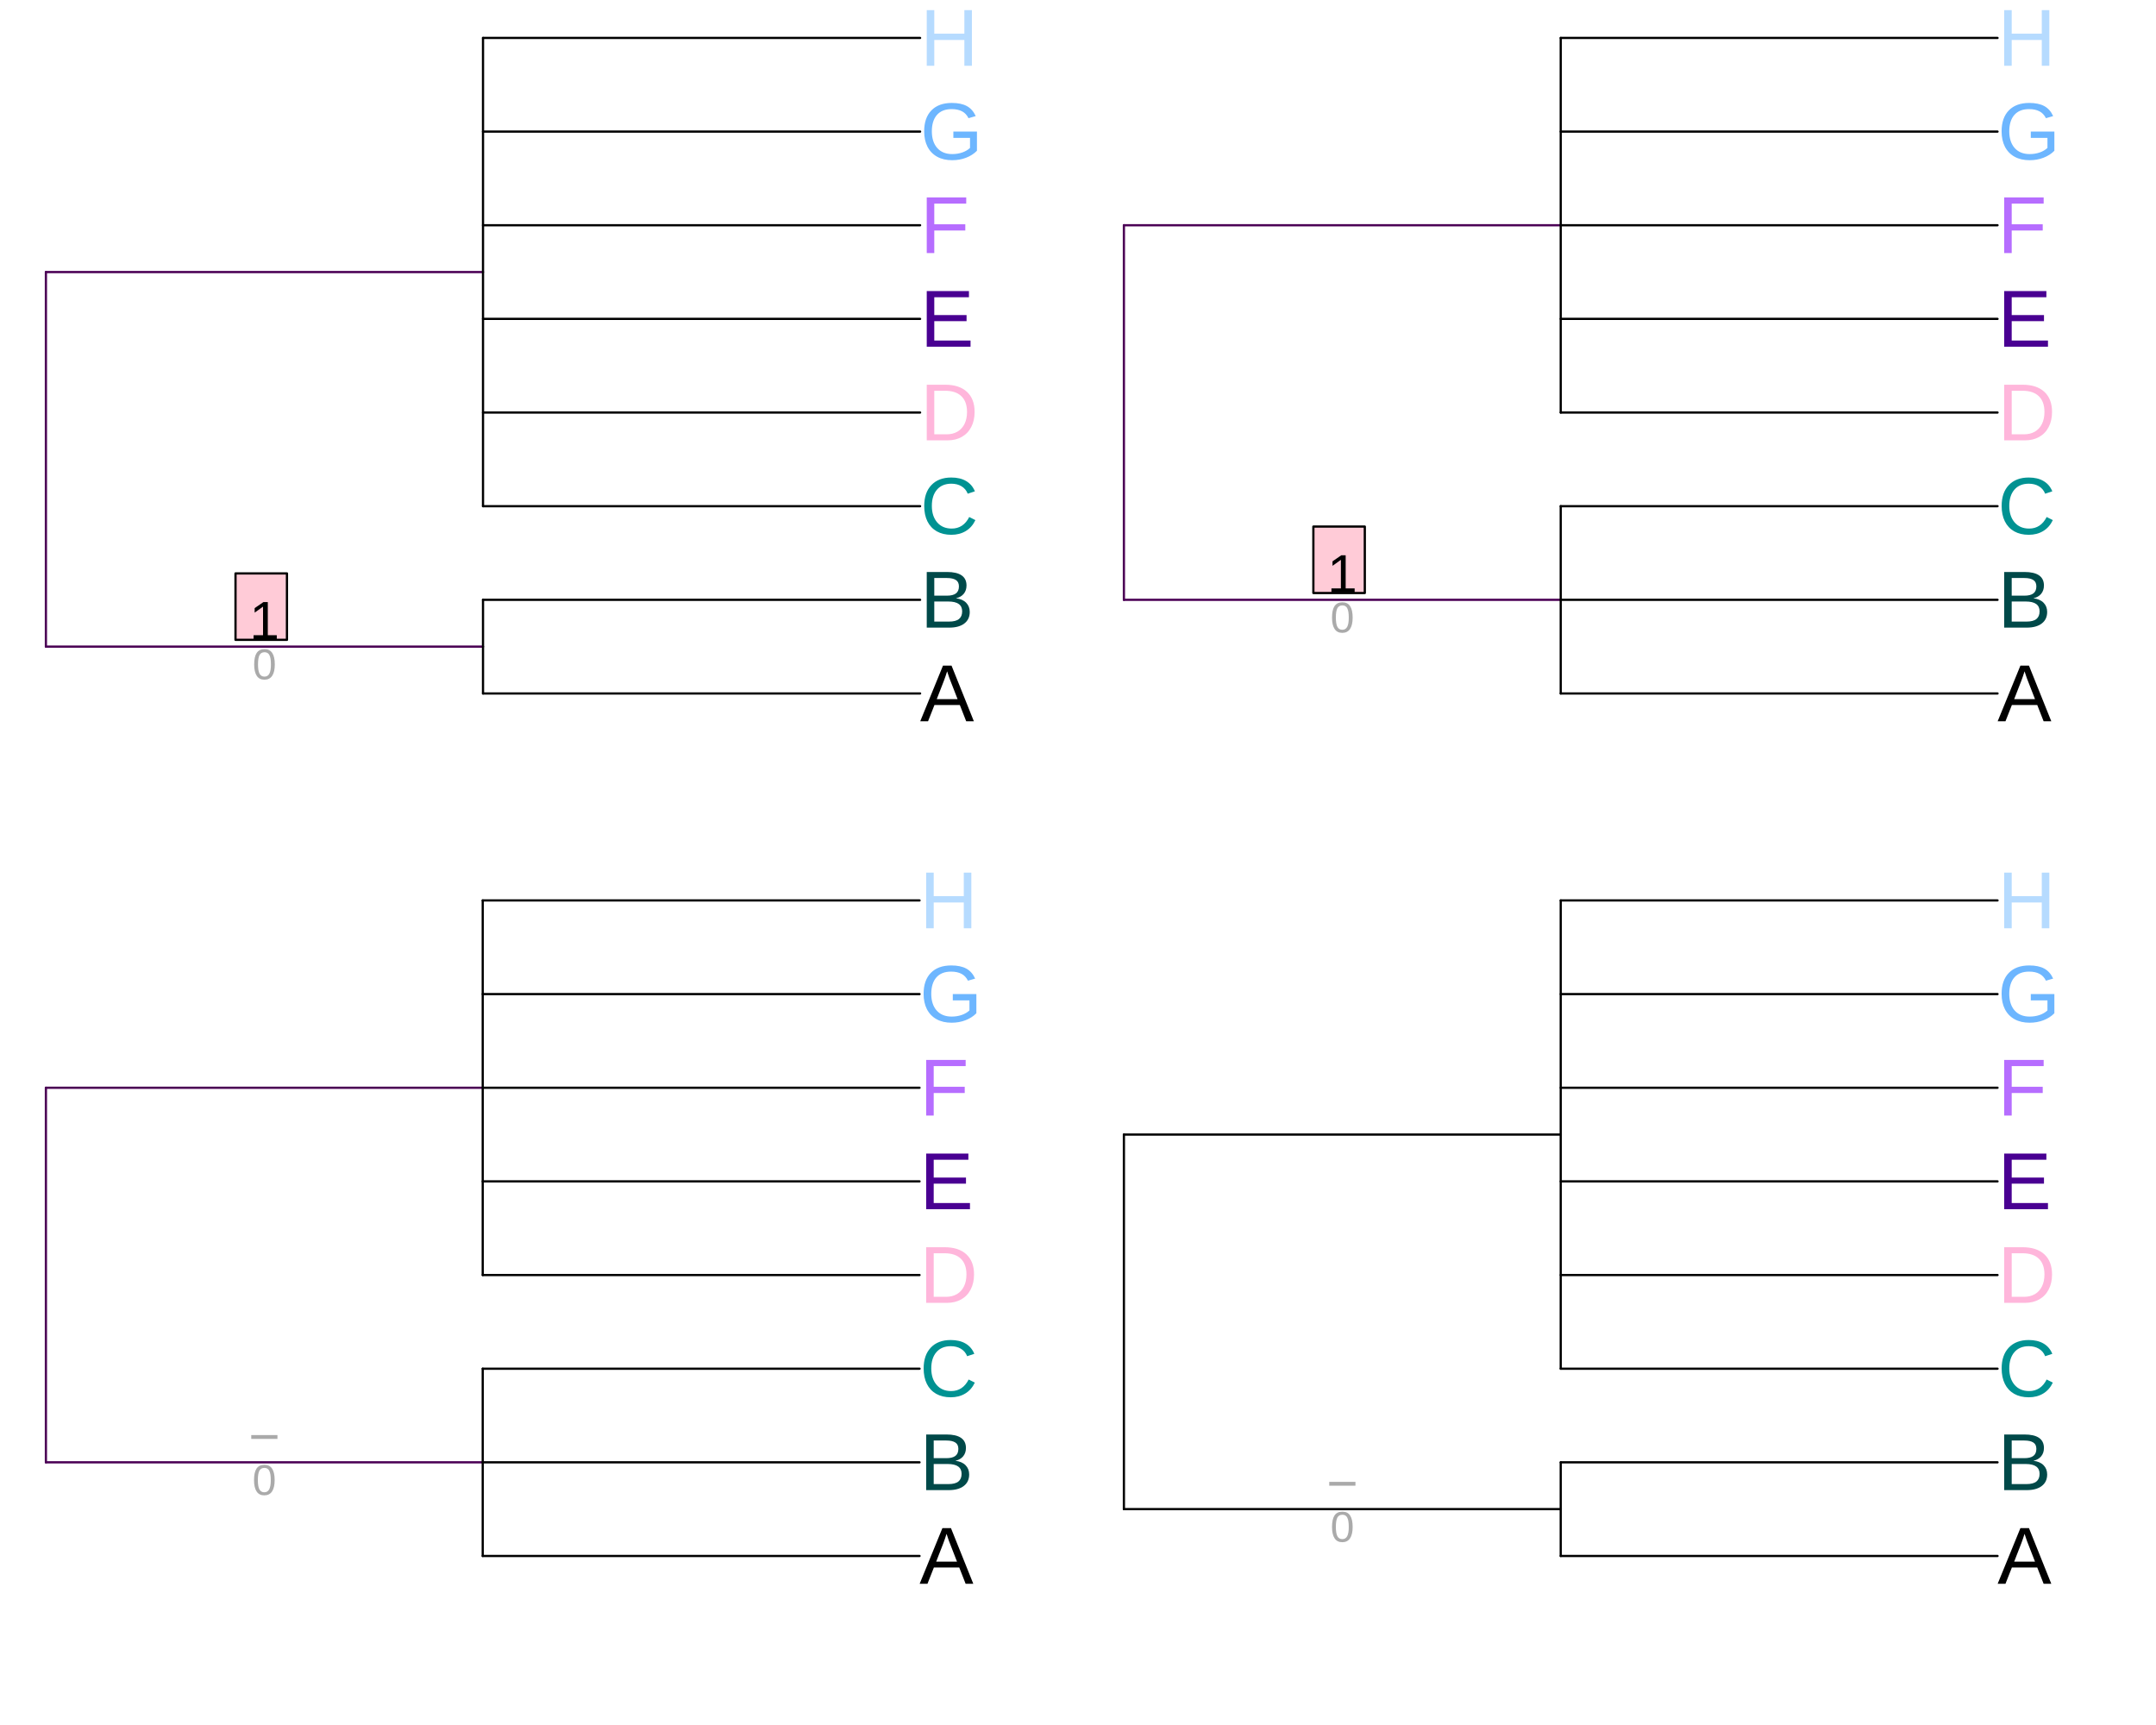
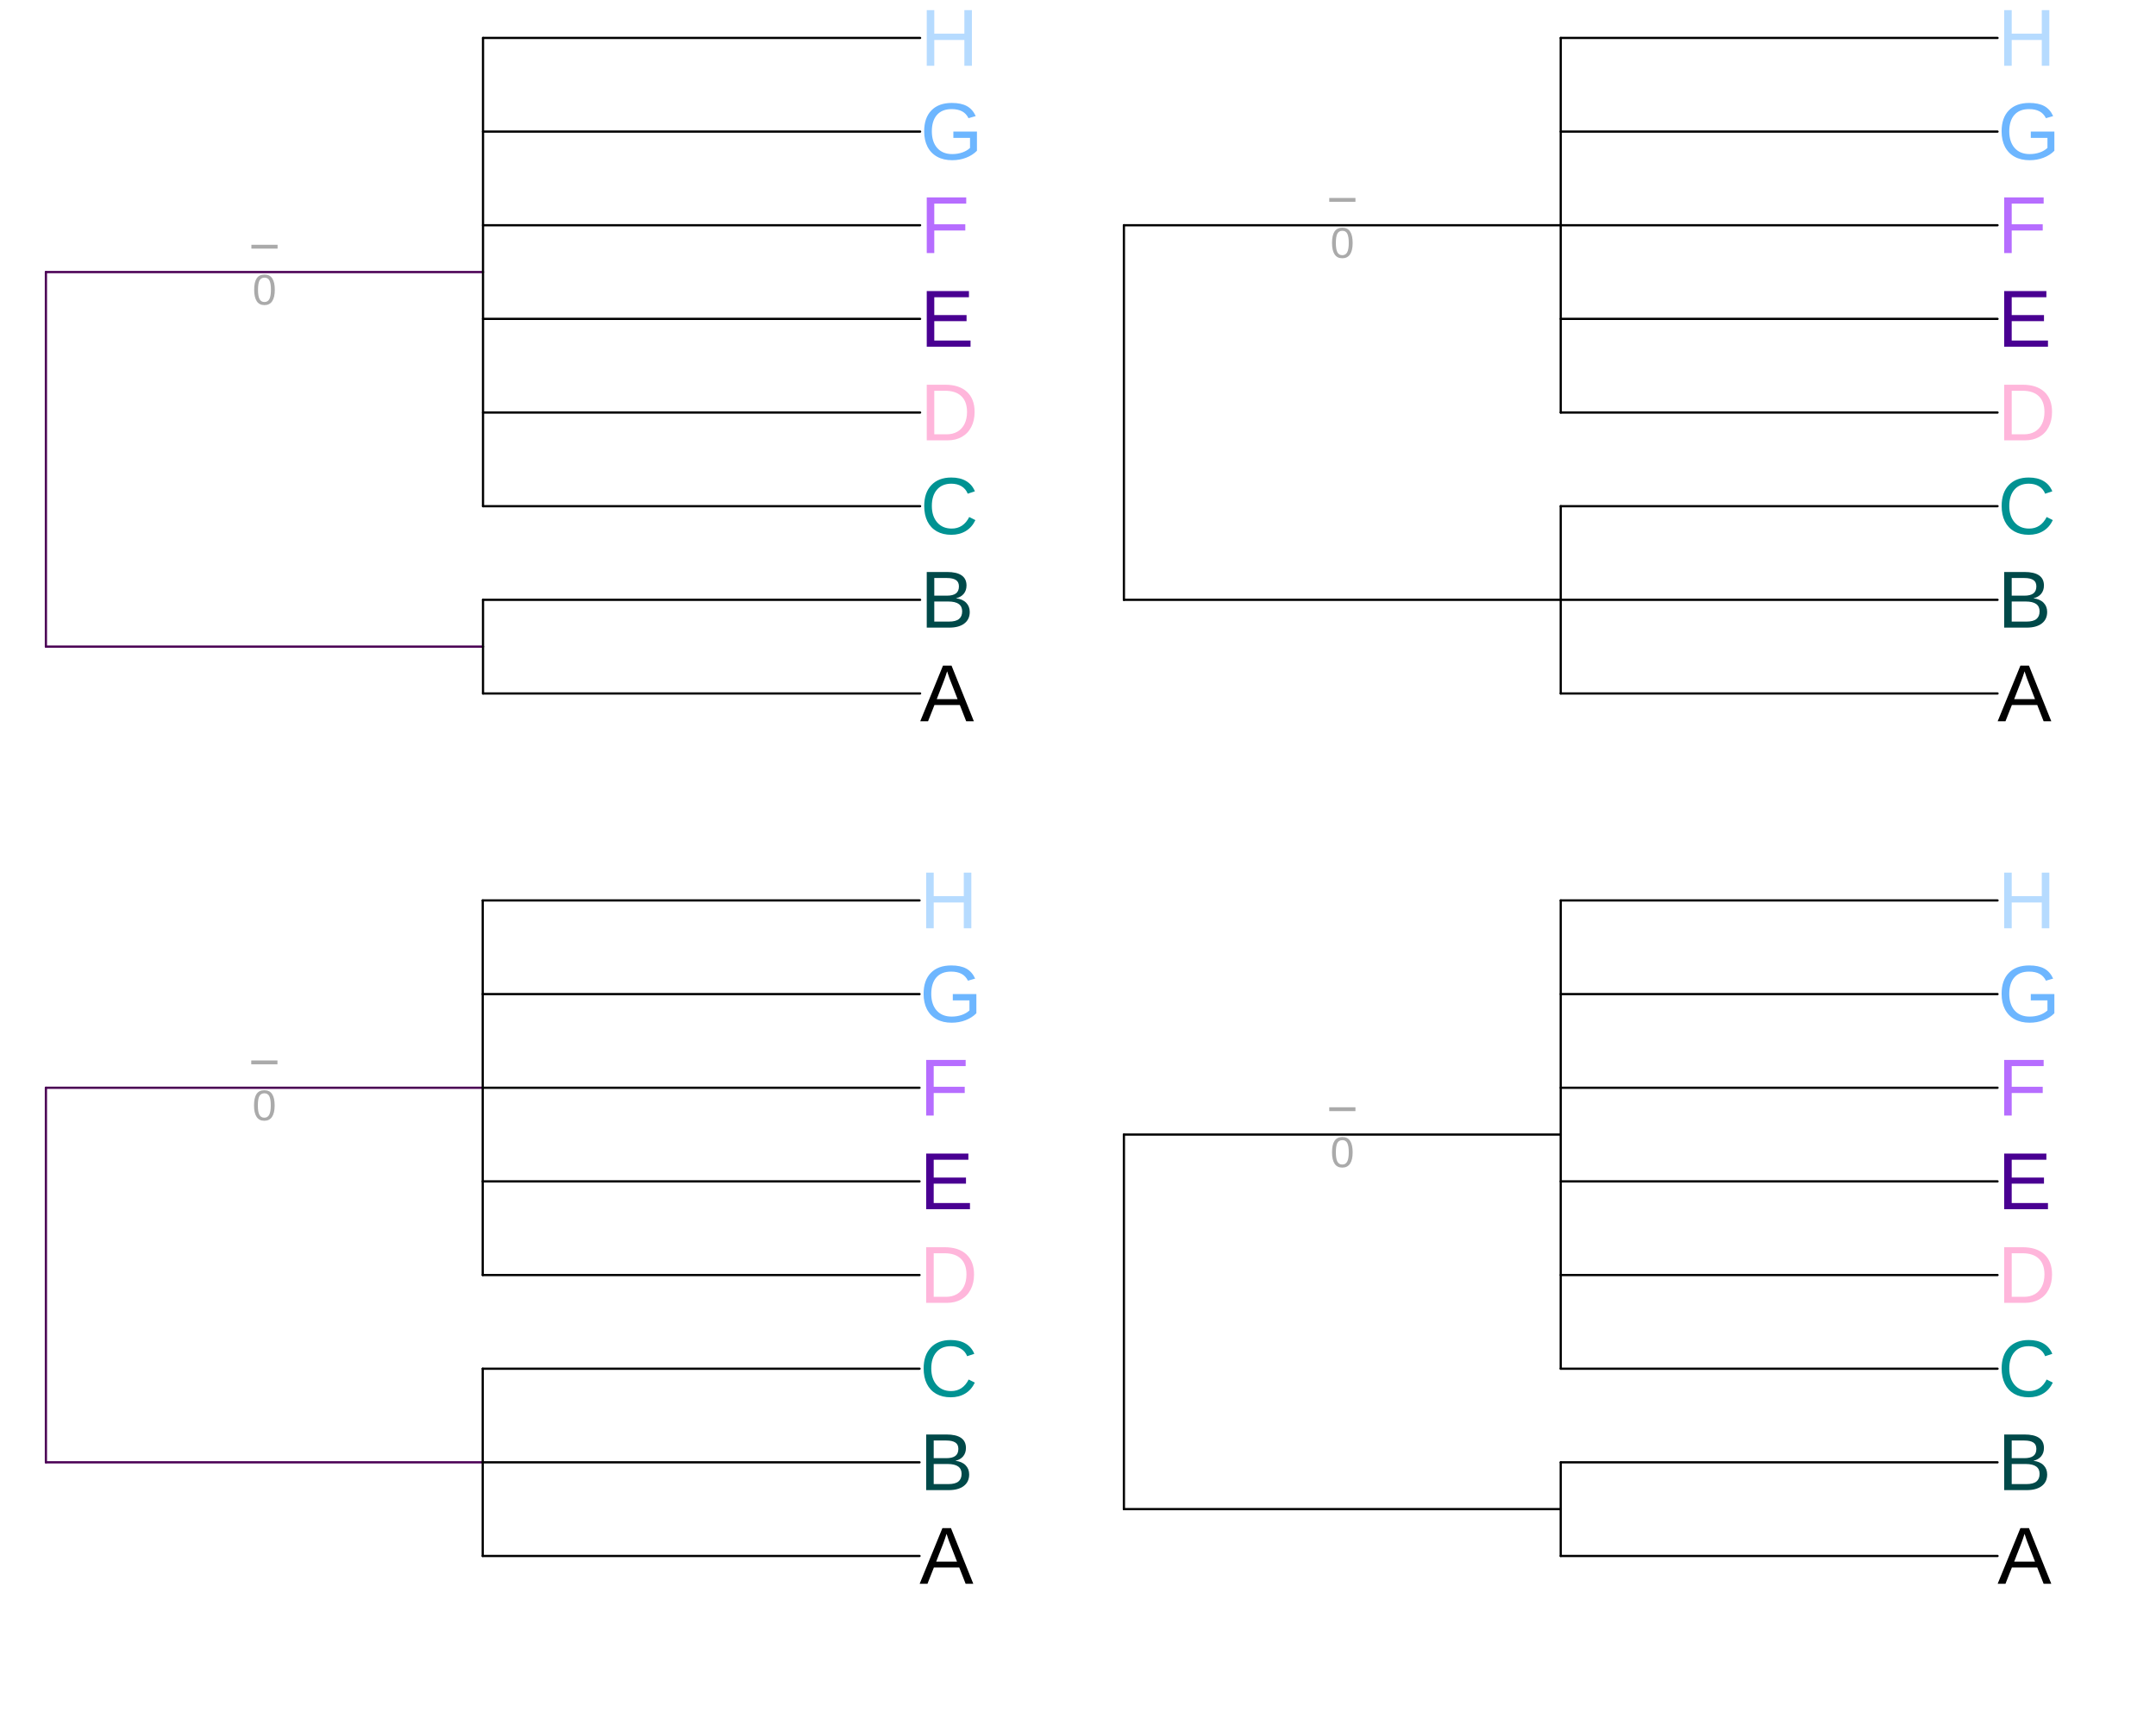
<svg xmlns="http://www.w3.org/2000/svg" viewBox="0 0 720.00 576.00">
  <defs>
    <style type="text/css">
    line, polyline, polygon, path, rect, circle {
      fill: none;
      stroke: #000000;
      stroke-linecap: round;
      stroke-linejoin: round;
      stroke-miterlimit: 10.00;
    }
  </style>
  </defs>
  <rect width="100%" height="100%" style="stroke: none; fill: #FFFFFF;" />
  <defs>
    <clipPath id="cpMC4wMHwzNjAuMDB8Mjg4LjAwfDAuMDA=">
      <rect x="0.00" y="0.00" width="360.00" height="288.00" />
    </clipPath>
  </defs>
  <defs>
    <clipPath id="cpMi4xNnwzNTcuODR8Mjg1Ljg0fDIuMTY=">
      <rect x="2.16" y="2.16" width="355.68" height="283.68" />
    </clipPath>
  </defs>
  <line x1="15.33" y1="215.92" x2="161.30" y2="215.92" style="stroke-width: 0.75; stroke: #4B0055;" clip-path="url(#cpMi4xNnwzNTcuODR8Mjg1Ljg0fDIuMTY=)" />
  <line x1="161.30" y1="231.56" x2="307.27" y2="231.56" style="stroke-width: 0.75;" clip-path="url(#cpMi4xNnwzNTcuODR8Mjg1Ljg0fDIuMTY=)" />
  <line x1="161.30" y1="200.29" x2="307.27" y2="200.29" style="stroke-width: 0.75;" clip-path="url(#cpMi4xNnwzNTcuODR8Mjg1Ljg0fDIuMTY=)" />
  <line x1="15.33" y1="90.84" x2="161.30" y2="90.84" style="stroke-width: 0.75; stroke: #4B0055;" clip-path="url(#cpMi4xNnwzNTcuODR8Mjg1Ljg0fDIuMTY=)" />
  <line x1="161.30" y1="169.02" x2="307.27" y2="169.02" style="stroke-width: 0.75;" clip-path="url(#cpMi4xNnwzNTcuODR8Mjg1Ljg0fDIuMTY=)" />
  <line x1="161.30" y1="137.75" x2="307.27" y2="137.75" style="stroke-width: 0.75;" clip-path="url(#cpMi4xNnwzNTcuODR8Mjg1Ljg0fDIuMTY=)" />
  <line x1="161.30" y1="106.48" x2="307.27" y2="106.48" style="stroke-width: 0.75;" clip-path="url(#cpMi4xNnwzNTcuODR8Mjg1Ljg0fDIuMTY=)" />
  <line x1="161.30" y1="75.21" x2="307.27" y2="75.21" style="stroke-width: 0.75;" clip-path="url(#cpMi4xNnwzNTcuODR8Mjg1Ljg0fDIuMTY=)" />
  <line x1="161.30" y1="43.94" x2="307.27" y2="43.94" style="stroke-width: 0.75;" clip-path="url(#cpMi4xNnwzNTcuODR8Mjg1Ljg0fDIuMTY=)" />
  <line x1="161.30" y1="12.67" x2="307.27" y2="12.67" style="stroke-width: 0.75;" clip-path="url(#cpMi4xNnwzNTcuODR8Mjg1Ljg0fDIuMTY=)" />
  <line x1="15.33" y1="215.92" x2="15.33" y2="90.84" style="stroke-width: 0.75; stroke: #4B0055;" clip-path="url(#cpMi4xNnwzNTcuODR8Mjg1Ljg0fDIuMTY=)" />
  <line x1="161.30" y1="231.56" x2="161.30" y2="200.29" style="stroke-width: 0.75;" clip-path="url(#cpMi4xNnwzNTcuODR8Mjg1Ljg0fDIuMTY=)" />
  <line x1="161.30" y1="169.02" x2="161.30" y2="12.67" style="stroke-width: 0.75;" clip-path="url(#cpMi4xNnwzNTcuODR8Mjg1Ljg0fDIuMTY=)" />
  <g clip-path="url(#cpMi4xNnwzNTcuODR8Mjg1Ljg0fDIuMTY=)">
    <text x="307.27" y="240.84" style="font-size: 27.00px; font-family: Liberation Sans;" textLength="18.02px" lengthAdjust="spacingAndGlyphs">A</text>
  </g>
  <g clip-path="url(#cpMi4xNnwzNTcuODR8Mjg1Ljg0fDIuMTY=)">
    <text x="307.27" y="209.57" style="font-size: 27.00px; fill: #004949; font-family: Liberation Sans;" textLength="18.02px" lengthAdjust="spacingAndGlyphs">B</text>
  </g>
  <g clip-path="url(#cpMi4xNnwzNTcuODR8Mjg1Ljg0fDIuMTY=)">
    <text x="307.27" y="178.31" style="font-size: 27.00px; fill: #009292; font-family: Liberation Sans;" textLength="19.50px" lengthAdjust="spacingAndGlyphs">C</text>
  </g>
  <g clip-path="url(#cpMi4xNnwzNTcuODR8Mjg1Ljg0fDIuMTY=)">
    <text x="307.27" y="147.04" style="font-size: 27.00px; fill: #FFB6DB; font-family: Liberation Sans;" textLength="19.50px" lengthAdjust="spacingAndGlyphs">D</text>
  </g>
  <g clip-path="url(#cpMi4xNnwzNTcuODR8Mjg1Ljg0fDIuMTY=)">
    <text x="307.27" y="115.77" style="font-size: 27.00px; fill: #490092; font-family: Liberation Sans;" textLength="18.02px" lengthAdjust="spacingAndGlyphs">E</text>
  </g>
  <g clip-path="url(#cpMi4xNnwzNTcuODR8Mjg1Ljg0fDIuMTY=)">
    <text x="307.27" y="84.50" style="font-size: 27.00px; fill: #B66DFF; font-family: Liberation Sans;" textLength="16.50px" lengthAdjust="spacingAndGlyphs">F</text>
  </g>
  <g clip-path="url(#cpMi4xNnwzNTcuODR8Mjg1Ljg0fDIuMTY=)">
    <text x="307.27" y="53.23" style="font-size: 27.00px; fill: #6DB6FF; font-family: Liberation Sans;" textLength="21.00px" lengthAdjust="spacingAndGlyphs">G</text>
  </g>
  <g clip-path="url(#cpMi4xNnwzNTcuODR8Mjg1Ljg0fDIuMTY=)">
    <text x="307.27" y="21.96" style="font-size: 27.00px; fill: #B6DBFF; font-family: Liberation Sans;" textLength="19.50px" lengthAdjust="spacingAndGlyphs">H</text>
  </g>
-   <rect x="78.65" y="191.47" width="17.18" height="22.18" style="stroke-width: 0.75; fill: #FFCBD7;" clip-path="url(#cpMi4xNnwzNTcuODR8Mjg1Ljg0fDIuMTY=)" />
-   <g clip-path="url(#cpMi4xNnwzNTcuODR8Mjg1Ljg0fDIuMTY=)">
-     <text x="83.31" y="213.44" style="font-size: 18.00px; font-family: Liberation Sans;" textLength="10.02px" lengthAdjust="spacingAndGlyphs">1</text>
-   </g>
-   <g clip-path="url(#cpMi4xNnwzNTcuODR8Mjg1Ljg0fDIuMTY=)">
-     <text x="84.32" y="226.82" style="font-size: 14.40px; fill: #AAAAAA; font-family: Liberation Sans;" textLength="8.00px" lengthAdjust="spacingAndGlyphs">0</text>
+   <g clip-path="url(#cpMi4xNnwzNTcuODR8Mjg1Ljg0fDIuMTY=)">
+     <text x="83.06" y="88.36" style="font-size: 18.00px; fill: #AAAAAA; font-family: Liberation Sans;" textLength="10.52px" lengthAdjust="spacingAndGlyphs">−</text>
+   </g>
+   <g clip-path="url(#cpMi4xNnwzNTcuODR8Mjg1Ljg0fDIuMTY=)">
+     <text x="84.32" y="101.74" style="font-size: 14.40px; fill: #AAAAAA; font-family: Liberation Sans;" textLength="8.00px" lengthAdjust="spacingAndGlyphs">0</text>
  </g>
  <defs>
    <clipPath id="cpMzYyLjE2fDcxNy44NHwyODUuODR8Mi4xNg==">
      <rect x="362.16" y="2.16" width="355.68" height="283.68" />
    </clipPath>
  </defs>
  <defs>
    <clipPath id="cpMzYwLjAwfDcyMC4wMHwyODguMDB8MC4wMA==">
      <rect x="360.00" y="0.00" width="360.00" height="288.00" />
    </clipPath>
  </defs>
  <defs>
    <clipPath id="cpMzYyLjE2fDcxNy44NHwyODUuODR8Mi4xNg==">
      <rect x="362.16" y="2.16" width="355.68" height="283.68" />
    </clipPath>
  </defs>
-   <line x1="375.33" y1="200.29" x2="521.21" y2="200.29" style="stroke-width: 0.75; stroke: #4B0055;" clip-path="url(#cpMzYyLjE2fDcxNy44NHwyODUuODR8Mi4xNg==)" />
+   <line x1="375.33" y1="200.29" x2="521.21" y2="200.29" style="stroke-width: 0.75;" clip-path="url(#cpMzYyLjE2fDcxNy44NHwyODUuODR8Mi4xNg==)" />
  <line x1="521.21" y1="231.56" x2="667.08" y2="231.56" style="stroke-width: 0.75;" clip-path="url(#cpMzYyLjE2fDcxNy44NHwyODUuODR8Mi4xNg==)" />
  <line x1="521.21" y1="200.29" x2="667.08" y2="200.29" style="stroke-width: 0.75;" clip-path="url(#cpMzYyLjE2fDcxNy44NHwyODUuODR8Mi4xNg==)" />
  <line x1="521.21" y1="169.02" x2="667.08" y2="169.02" style="stroke-width: 0.75;" clip-path="url(#cpMzYyLjE2fDcxNy44NHwyODUuODR8Mi4xNg==)" />
-   <line x1="375.33" y1="75.21" x2="521.21" y2="75.21" style="stroke-width: 0.75; stroke: #4B0055;" clip-path="url(#cpMzYyLjE2fDcxNy44NHwyODUuODR8Mi4xNg==)" />
+   <line x1="375.33" y1="75.21" x2="521.21" y2="75.21" style="stroke-width: 0.75;" clip-path="url(#cpMzYyLjE2fDcxNy44NHwyODUuODR8Mi4xNg==)" />
  <line x1="521.21" y1="137.75" x2="667.08" y2="137.75" style="stroke-width: 0.75;" clip-path="url(#cpMzYyLjE2fDcxNy44NHwyODUuODR8Mi4xNg==)" />
  <line x1="521.21" y1="106.48" x2="667.08" y2="106.48" style="stroke-width: 0.75;" clip-path="url(#cpMzYyLjE2fDcxNy44NHwyODUuODR8Mi4xNg==)" />
  <line x1="521.21" y1="75.21" x2="667.08" y2="75.21" style="stroke-width: 0.75;" clip-path="url(#cpMzYyLjE2fDcxNy44NHwyODUuODR8Mi4xNg==)" />
  <line x1="521.21" y1="43.94" x2="667.08" y2="43.94" style="stroke-width: 0.75;" clip-path="url(#cpMzYyLjE2fDcxNy44NHwyODUuODR8Mi4xNg==)" />
  <line x1="521.21" y1="12.67" x2="667.08" y2="12.67" style="stroke-width: 0.75;" clip-path="url(#cpMzYyLjE2fDcxNy44NHwyODUuODR8Mi4xNg==)" />
-   <line x1="375.33" y1="200.29" x2="375.33" y2="75.21" style="stroke-width: 0.75; stroke: #4B0055;" clip-path="url(#cpMzYyLjE2fDcxNy44NHwyODUuODR8Mi4xNg==)" />
+   <line x1="375.33" y1="200.29" x2="375.33" y2="75.21" style="stroke-width: 0.75;" clip-path="url(#cpMzYyLjE2fDcxNy44NHwyODUuODR8Mi4xNg==)" />
  <line x1="521.21" y1="231.56" x2="521.21" y2="169.02" style="stroke-width: 0.75;" clip-path="url(#cpMzYyLjE2fDcxNy44NHwyODUuODR8Mi4xNg==)" />
  <line x1="521.21" y1="137.75" x2="521.21" y2="12.67" style="stroke-width: 0.75;" clip-path="url(#cpMzYyLjE2fDcxNy44NHwyODUuODR8Mi4xNg==)" />
  <g clip-path="url(#cpMzYyLjE2fDcxNy44NHwyODUuODR8Mi4xNg==)">
    <text x="667.08" y="240.84" style="font-size: 27.00px; font-family: Liberation Sans;" textLength="18.02px" lengthAdjust="spacingAndGlyphs">A</text>
  </g>
  <g clip-path="url(#cpMzYyLjE2fDcxNy44NHwyODUuODR8Mi4xNg==)">
    <text x="667.08" y="209.57" style="font-size: 27.00px; fill: #004949; font-family: Liberation Sans;" textLength="18.02px" lengthAdjust="spacingAndGlyphs">B</text>
  </g>
  <g clip-path="url(#cpMzYyLjE2fDcxNy44NHwyODUuODR8Mi4xNg==)">
    <text x="667.08" y="178.31" style="font-size: 27.00px; fill: #009292; font-family: Liberation Sans;" textLength="19.50px" lengthAdjust="spacingAndGlyphs">C</text>
  </g>
  <g clip-path="url(#cpMzYyLjE2fDcxNy44NHwyODUuODR8Mi4xNg==)">
    <text x="667.08" y="147.04" style="font-size: 27.00px; fill: #FFB6DB; font-family: Liberation Sans;" textLength="19.50px" lengthAdjust="spacingAndGlyphs">D</text>
  </g>
  <g clip-path="url(#cpMzYyLjE2fDcxNy44NHwyODUuODR8Mi4xNg==)">
    <text x="667.08" y="115.77" style="font-size: 27.00px; fill: #490092; font-family: Liberation Sans;" textLength="18.02px" lengthAdjust="spacingAndGlyphs">E</text>
  </g>
  <g clip-path="url(#cpMzYyLjE2fDcxNy44NHwyODUuODR8Mi4xNg==)">
    <text x="667.08" y="84.50" style="font-size: 27.00px; fill: #B66DFF; font-family: Liberation Sans;" textLength="16.50px" lengthAdjust="spacingAndGlyphs">F</text>
  </g>
  <g clip-path="url(#cpMzYyLjE2fDcxNy44NHwyODUuODR8Mi4xNg==)">
    <text x="667.08" y="53.23" style="font-size: 27.00px; fill: #6DB6FF; font-family: Liberation Sans;" textLength="21.00px" lengthAdjust="spacingAndGlyphs">G</text>
  </g>
  <g clip-path="url(#cpMzYyLjE2fDcxNy44NHwyODUuODR8Mi4xNg==)">
    <text x="667.08" y="21.96" style="font-size: 27.00px; fill: #B6DBFF; font-family: Liberation Sans;" textLength="19.50px" lengthAdjust="spacingAndGlyphs">H</text>
  </g>
-   <rect x="438.60" y="175.83" width="17.18" height="22.18" style="stroke-width: 0.75; fill: #FFCBD7;" clip-path="url(#cpMzYyLjE2fDcxNy44NHwyODUuODR8Mi4xNg==)" />
-   <g clip-path="url(#cpMzYyLjE2fDcxNy44NHwyODUuODR8Mi4xNg==)">
-     <text x="443.26" y="197.81" style="font-size: 18.00px; font-family: Liberation Sans;" textLength="10.02px" lengthAdjust="spacingAndGlyphs">1</text>
-   </g>
-   <g clip-path="url(#cpMzYyLjE2fDcxNy44NHwyODUuODR8Mi4xNg==)">
-     <text x="444.27" y="211.18" style="font-size: 14.40px; fill: #AAAAAA; font-family: Liberation Sans;" textLength="8.00px" lengthAdjust="spacingAndGlyphs">0</text>
+   <g clip-path="url(#cpMzYyLjE2fDcxNy44NHwyODUuODR8Mi4xNg==)">
+     <text x="443.01" y="72.73" style="font-size: 18.00px; fill: #AAAAAA; font-family: Liberation Sans;" textLength="10.52px" lengthAdjust="spacingAndGlyphs">−</text>
+   </g>
+   <g clip-path="url(#cpMzYyLjE2fDcxNy44NHwyODUuODR8Mi4xNg==)">
+     <text x="444.27" y="86.10" style="font-size: 14.40px; fill: #AAAAAA; font-family: Liberation Sans;" textLength="8.00px" lengthAdjust="spacingAndGlyphs">0</text>
  </g>
  <defs>
    <clipPath id="cpMi4xNnwzNTcuODR8NTczLjg0fDI5MC4xNg==">
      <rect x="2.16" y="290.16" width="355.68" height="283.68" />
    </clipPath>
  </defs>
  <defs>
    <clipPath id="cpMC4wMHwzNjAuMDB8NTc2LjAwfDI4OC4wMA==">
      <rect x="0.00" y="288.00" width="360.00" height="288.00" />
    </clipPath>
  </defs>
  <defs>
    <clipPath id="cpMi4xNnwzNTcuODR8NTczLjg0fDI5MC4xNg==">
      <rect x="2.16" y="290.16" width="355.68" height="283.68" />
    </clipPath>
  </defs>
  <line x1="15.33" y1="488.29" x2="161.21" y2="488.29" style="stroke-width: 0.75; stroke: #4B0055;" clip-path="url(#cpMi4xNnwzNTcuODR8NTczLjg0fDI5MC4xNg==)" />
  <line x1="161.21" y1="519.56" x2="307.08" y2="519.56" style="stroke-width: 0.75;" clip-path="url(#cpMi4xNnwzNTcuODR8NTczLjg0fDI5MC4xNg==)" />
  <line x1="161.21" y1="488.29" x2="307.08" y2="488.29" style="stroke-width: 0.75;" clip-path="url(#cpMi4xNnwzNTcuODR8NTczLjg0fDI5MC4xNg==)" />
  <line x1="161.21" y1="457.02" x2="307.08" y2="457.02" style="stroke-width: 0.75;" clip-path="url(#cpMi4xNnwzNTcuODR8NTczLjg0fDI5MC4xNg==)" />
  <line x1="15.33" y1="363.21" x2="161.21" y2="363.21" style="stroke-width: 0.75; stroke: #4B0055;" clip-path="url(#cpMi4xNnwzNTcuODR8NTczLjg0fDI5MC4xNg==)" />
  <line x1="161.21" y1="425.75" x2="307.08" y2="425.75" style="stroke-width: 0.75;" clip-path="url(#cpMi4xNnwzNTcuODR8NTczLjg0fDI5MC4xNg==)" />
  <line x1="161.21" y1="394.48" x2="307.08" y2="394.48" style="stroke-width: 0.75;" clip-path="url(#cpMi4xNnwzNTcuODR8NTczLjg0fDI5MC4xNg==)" />
  <line x1="161.21" y1="363.21" x2="307.08" y2="363.21" style="stroke-width: 0.75;" clip-path="url(#cpMi4xNnwzNTcuODR8NTczLjg0fDI5MC4xNg==)" />
  <line x1="161.21" y1="331.94" x2="307.08" y2="331.94" style="stroke-width: 0.75;" clip-path="url(#cpMi4xNnwzNTcuODR8NTczLjg0fDI5MC4xNg==)" />
  <line x1="161.21" y1="300.67" x2="307.08" y2="300.67" style="stroke-width: 0.75;" clip-path="url(#cpMi4xNnwzNTcuODR8NTczLjg0fDI5MC4xNg==)" />
  <line x1="15.33" y1="488.29" x2="15.33" y2="363.21" style="stroke-width: 0.75; stroke: #4B0055;" clip-path="url(#cpMi4xNnwzNTcuODR8NTczLjg0fDI5MC4xNg==)" />
  <line x1="161.21" y1="519.56" x2="161.21" y2="457.02" style="stroke-width: 0.75;" clip-path="url(#cpMi4xNnwzNTcuODR8NTczLjg0fDI5MC4xNg==)" />
  <line x1="161.21" y1="425.75" x2="161.21" y2="300.67" style="stroke-width: 0.75;" clip-path="url(#cpMi4xNnwzNTcuODR8NTczLjg0fDI5MC4xNg==)" />
  <g clip-path="url(#cpMi4xNnwzNTcuODR8NTczLjg0fDI5MC4xNg==)">
    <text x="307.08" y="528.84" style="font-size: 27.00px; font-family: Liberation Sans;" textLength="18.02px" lengthAdjust="spacingAndGlyphs">A</text>
  </g>
  <g clip-path="url(#cpMi4xNnwzNTcuODR8NTczLjg0fDI5MC4xNg==)">
    <text x="307.08" y="497.57" style="font-size: 27.00px; fill: #004949; font-family: Liberation Sans;" textLength="18.02px" lengthAdjust="spacingAndGlyphs">B</text>
  </g>
  <g clip-path="url(#cpMi4xNnwzNTcuODR8NTczLjg0fDI5MC4xNg==)">
    <text x="307.08" y="466.31" style="font-size: 27.00px; fill: #009292; font-family: Liberation Sans;" textLength="19.50px" lengthAdjust="spacingAndGlyphs">C</text>
  </g>
  <g clip-path="url(#cpMi4xNnwzNTcuODR8NTczLjg0fDI5MC4xNg==)">
    <text x="307.08" y="435.04" style="font-size: 27.00px; fill: #FFB6DB; font-family: Liberation Sans;" textLength="19.50px" lengthAdjust="spacingAndGlyphs">D</text>
  </g>
  <g clip-path="url(#cpMi4xNnwzNTcuODR8NTczLjg0fDI5MC4xNg==)">
    <text x="307.08" y="403.77" style="font-size: 27.00px; fill: #490092; font-family: Liberation Sans;" textLength="18.02px" lengthAdjust="spacingAndGlyphs">E</text>
  </g>
  <g clip-path="url(#cpMi4xNnwzNTcuODR8NTczLjg0fDI5MC4xNg==)">
    <text x="307.08" y="372.50" style="font-size: 27.00px; fill: #B66DFF; font-family: Liberation Sans;" textLength="16.50px" lengthAdjust="spacingAndGlyphs">F</text>
  </g>
  <g clip-path="url(#cpMi4xNnwzNTcuODR8NTczLjg0fDI5MC4xNg==)">
    <text x="307.08" y="341.23" style="font-size: 27.00px; fill: #6DB6FF; font-family: Liberation Sans;" textLength="21.00px" lengthAdjust="spacingAndGlyphs">G</text>
  </g>
  <g clip-path="url(#cpMi4xNnwzNTcuODR8NTczLjg0fDI5MC4xNg==)">
    <text x="307.08" y="309.96" style="font-size: 27.00px; fill: #B6DBFF; font-family: Liberation Sans;" textLength="19.50px" lengthAdjust="spacingAndGlyphs">H</text>
  </g>
  <g clip-path="url(#cpMi4xNnwzNTcuODR8NTczLjg0fDI5MC4xNg==)">
-     <text x="83.01" y="485.81" style="font-size: 18.00px; fill: #AAAAAA; font-family: Liberation Sans;" textLength="10.52px" lengthAdjust="spacingAndGlyphs">−</text>
-   </g>
-   <g clip-path="url(#cpMi4xNnwzNTcuODR8NTczLjg0fDI5MC4xNg==)">
-     <text x="84.27" y="499.18" style="font-size: 14.40px; fill: #AAAAAA; font-family: Liberation Sans;" textLength="8.00px" lengthAdjust="spacingAndGlyphs">0</text>
+     <text x="83.01" y="360.73" style="font-size: 18.00px; fill: #AAAAAA; font-family: Liberation Sans;" textLength="10.52px" lengthAdjust="spacingAndGlyphs">−</text>
+   </g>
+   <g clip-path="url(#cpMi4xNnwzNTcuODR8NTczLjg0fDI5MC4xNg==)">
+     <text x="84.27" y="374.10" style="font-size: 14.40px; fill: #AAAAAA; font-family: Liberation Sans;" textLength="8.00px" lengthAdjust="spacingAndGlyphs">0</text>
  </g>
  <defs>
    <clipPath id="cpMzYyLjE2fDcxNy44NHw1NzMuODR8MjkwLjE2">
      <rect x="362.16" y="290.16" width="355.68" height="283.68" />
    </clipPath>
  </defs>
  <defs>
    <clipPath id="cpMzYwLjAwfDcyMC4wMHw1NzYuMDB8Mjg4LjAw">
      <rect x="360.00" y="288.00" width="360.00" height="288.00" />
    </clipPath>
  </defs>
  <defs>
    <clipPath id="cpMzYyLjE2fDcxNy44NHw1NzMuODR8MjkwLjE2">
      <rect x="362.16" y="290.16" width="355.68" height="283.68" />
    </clipPath>
  </defs>
  <line x1="375.33" y1="503.92" x2="521.21" y2="503.92" style="stroke-width: 0.75;" clip-path="url(#cpMzYyLjE2fDcxNy44NHw1NzMuODR8MjkwLjE2)" />
  <line x1="521.21" y1="519.56" x2="667.08" y2="519.56" style="stroke-width: 0.75;" clip-path="url(#cpMzYyLjE2fDcxNy44NHw1NzMuODR8MjkwLjE2)" />
  <line x1="521.21" y1="488.29" x2="667.08" y2="488.29" style="stroke-width: 0.75;" clip-path="url(#cpMzYyLjE2fDcxNy44NHw1NzMuODR8MjkwLjE2)" />
  <line x1="375.33" y1="378.84" x2="521.21" y2="378.84" style="stroke-width: 0.75;" clip-path="url(#cpMzYyLjE2fDcxNy44NHw1NzMuODR8MjkwLjE2)" />
  <line x1="521.21" y1="457.02" x2="667.08" y2="457.02" style="stroke-width: 0.75;" clip-path="url(#cpMzYyLjE2fDcxNy44NHw1NzMuODR8MjkwLjE2)" />
  <line x1="521.21" y1="425.75" x2="667.08" y2="425.75" style="stroke-width: 0.75;" clip-path="url(#cpMzYyLjE2fDcxNy44NHw1NzMuODR8MjkwLjE2)" />
  <line x1="521.21" y1="394.48" x2="667.08" y2="394.48" style="stroke-width: 0.75;" clip-path="url(#cpMzYyLjE2fDcxNy44NHw1NzMuODR8MjkwLjE2)" />
  <line x1="521.21" y1="363.21" x2="667.08" y2="363.21" style="stroke-width: 0.75;" clip-path="url(#cpMzYyLjE2fDcxNy44NHw1NzMuODR8MjkwLjE2)" />
  <line x1="521.21" y1="331.94" x2="667.08" y2="331.94" style="stroke-width: 0.75;" clip-path="url(#cpMzYyLjE2fDcxNy44NHw1NzMuODR8MjkwLjE2)" />
  <line x1="521.21" y1="300.67" x2="667.08" y2="300.67" style="stroke-width: 0.75;" clip-path="url(#cpMzYyLjE2fDcxNy44NHw1NzMuODR8MjkwLjE2)" />
  <line x1="375.33" y1="503.92" x2="375.33" y2="378.84" style="stroke-width: 0.75;" clip-path="url(#cpMzYyLjE2fDcxNy44NHw1NzMuODR8MjkwLjE2)" />
  <line x1="521.21" y1="519.56" x2="521.21" y2="488.29" style="stroke-width: 0.75;" clip-path="url(#cpMzYyLjE2fDcxNy44NHw1NzMuODR8MjkwLjE2)" />
  <line x1="521.21" y1="457.02" x2="521.21" y2="300.67" style="stroke-width: 0.75;" clip-path="url(#cpMzYyLjE2fDcxNy44NHw1NzMuODR8MjkwLjE2)" />
  <g clip-path="url(#cpMzYyLjE2fDcxNy44NHw1NzMuODR8MjkwLjE2)">
    <text x="667.08" y="528.84" style="font-size: 27.00px; font-family: Liberation Sans;" textLength="18.02px" lengthAdjust="spacingAndGlyphs">A</text>
  </g>
  <g clip-path="url(#cpMzYyLjE2fDcxNy44NHw1NzMuODR8MjkwLjE2)">
    <text x="667.08" y="497.57" style="font-size: 27.00px; fill: #004949; font-family: Liberation Sans;" textLength="18.02px" lengthAdjust="spacingAndGlyphs">B</text>
  </g>
  <g clip-path="url(#cpMzYyLjE2fDcxNy44NHw1NzMuODR8MjkwLjE2)">
    <text x="667.08" y="466.31" style="font-size: 27.00px; fill: #009292; font-family: Liberation Sans;" textLength="19.50px" lengthAdjust="spacingAndGlyphs">C</text>
  </g>
  <g clip-path="url(#cpMzYyLjE2fDcxNy44NHw1NzMuODR8MjkwLjE2)">
    <text x="667.08" y="435.04" style="font-size: 27.00px; fill: #FFB6DB; font-family: Liberation Sans;" textLength="19.50px" lengthAdjust="spacingAndGlyphs">D</text>
  </g>
  <g clip-path="url(#cpMzYyLjE2fDcxNy44NHw1NzMuODR8MjkwLjE2)">
    <text x="667.08" y="403.77" style="font-size: 27.00px; fill: #490092; font-family: Liberation Sans;" textLength="18.02px" lengthAdjust="spacingAndGlyphs">E</text>
  </g>
  <g clip-path="url(#cpMzYyLjE2fDcxNy44NHw1NzMuODR8MjkwLjE2)">
    <text x="667.08" y="372.50" style="font-size: 27.00px; fill: #B66DFF; font-family: Liberation Sans;" textLength="16.50px" lengthAdjust="spacingAndGlyphs">F</text>
  </g>
  <g clip-path="url(#cpMzYyLjE2fDcxNy44NHw1NzMuODR8MjkwLjE2)">
    <text x="667.08" y="341.23" style="font-size: 27.00px; fill: #6DB6FF; font-family: Liberation Sans;" textLength="21.00px" lengthAdjust="spacingAndGlyphs">G</text>
  </g>
  <g clip-path="url(#cpMzYyLjE2fDcxNy44NHw1NzMuODR8MjkwLjE2)">
    <text x="667.08" y="309.96" style="font-size: 27.00px; fill: #B6DBFF; font-family: Liberation Sans;" textLength="19.50px" lengthAdjust="spacingAndGlyphs">H</text>
  </g>
  <g clip-path="url(#cpMzYyLjE2fDcxNy44NHw1NzMuODR8MjkwLjE2)">
-     <text x="443.01" y="501.44" style="font-size: 18.00px; fill: #AAAAAA; font-family: Liberation Sans;" textLength="10.52px" lengthAdjust="spacingAndGlyphs">−</text>
-   </g>
-   <g clip-path="url(#cpMzYyLjE2fDcxNy44NHw1NzMuODR8MjkwLjE2)">
-     <text x="444.27" y="514.82" style="font-size: 14.40px; fill: #AAAAAA; font-family: Liberation Sans;" textLength="8.00px" lengthAdjust="spacingAndGlyphs">0</text>
+     <text x="443.01" y="376.36" style="font-size: 18.00px; fill: #AAAAAA; font-family: Liberation Sans;" textLength="10.52px" lengthAdjust="spacingAndGlyphs">−</text>
+   </g>
+   <g clip-path="url(#cpMzYyLjE2fDcxNy44NHw1NzMuODR8MjkwLjE2)">
+     <text x="444.27" y="389.74" style="font-size: 14.40px; fill: #AAAAAA; font-family: Liberation Sans;" textLength="8.00px" lengthAdjust="spacingAndGlyphs">0</text>
  </g>
</svg>
